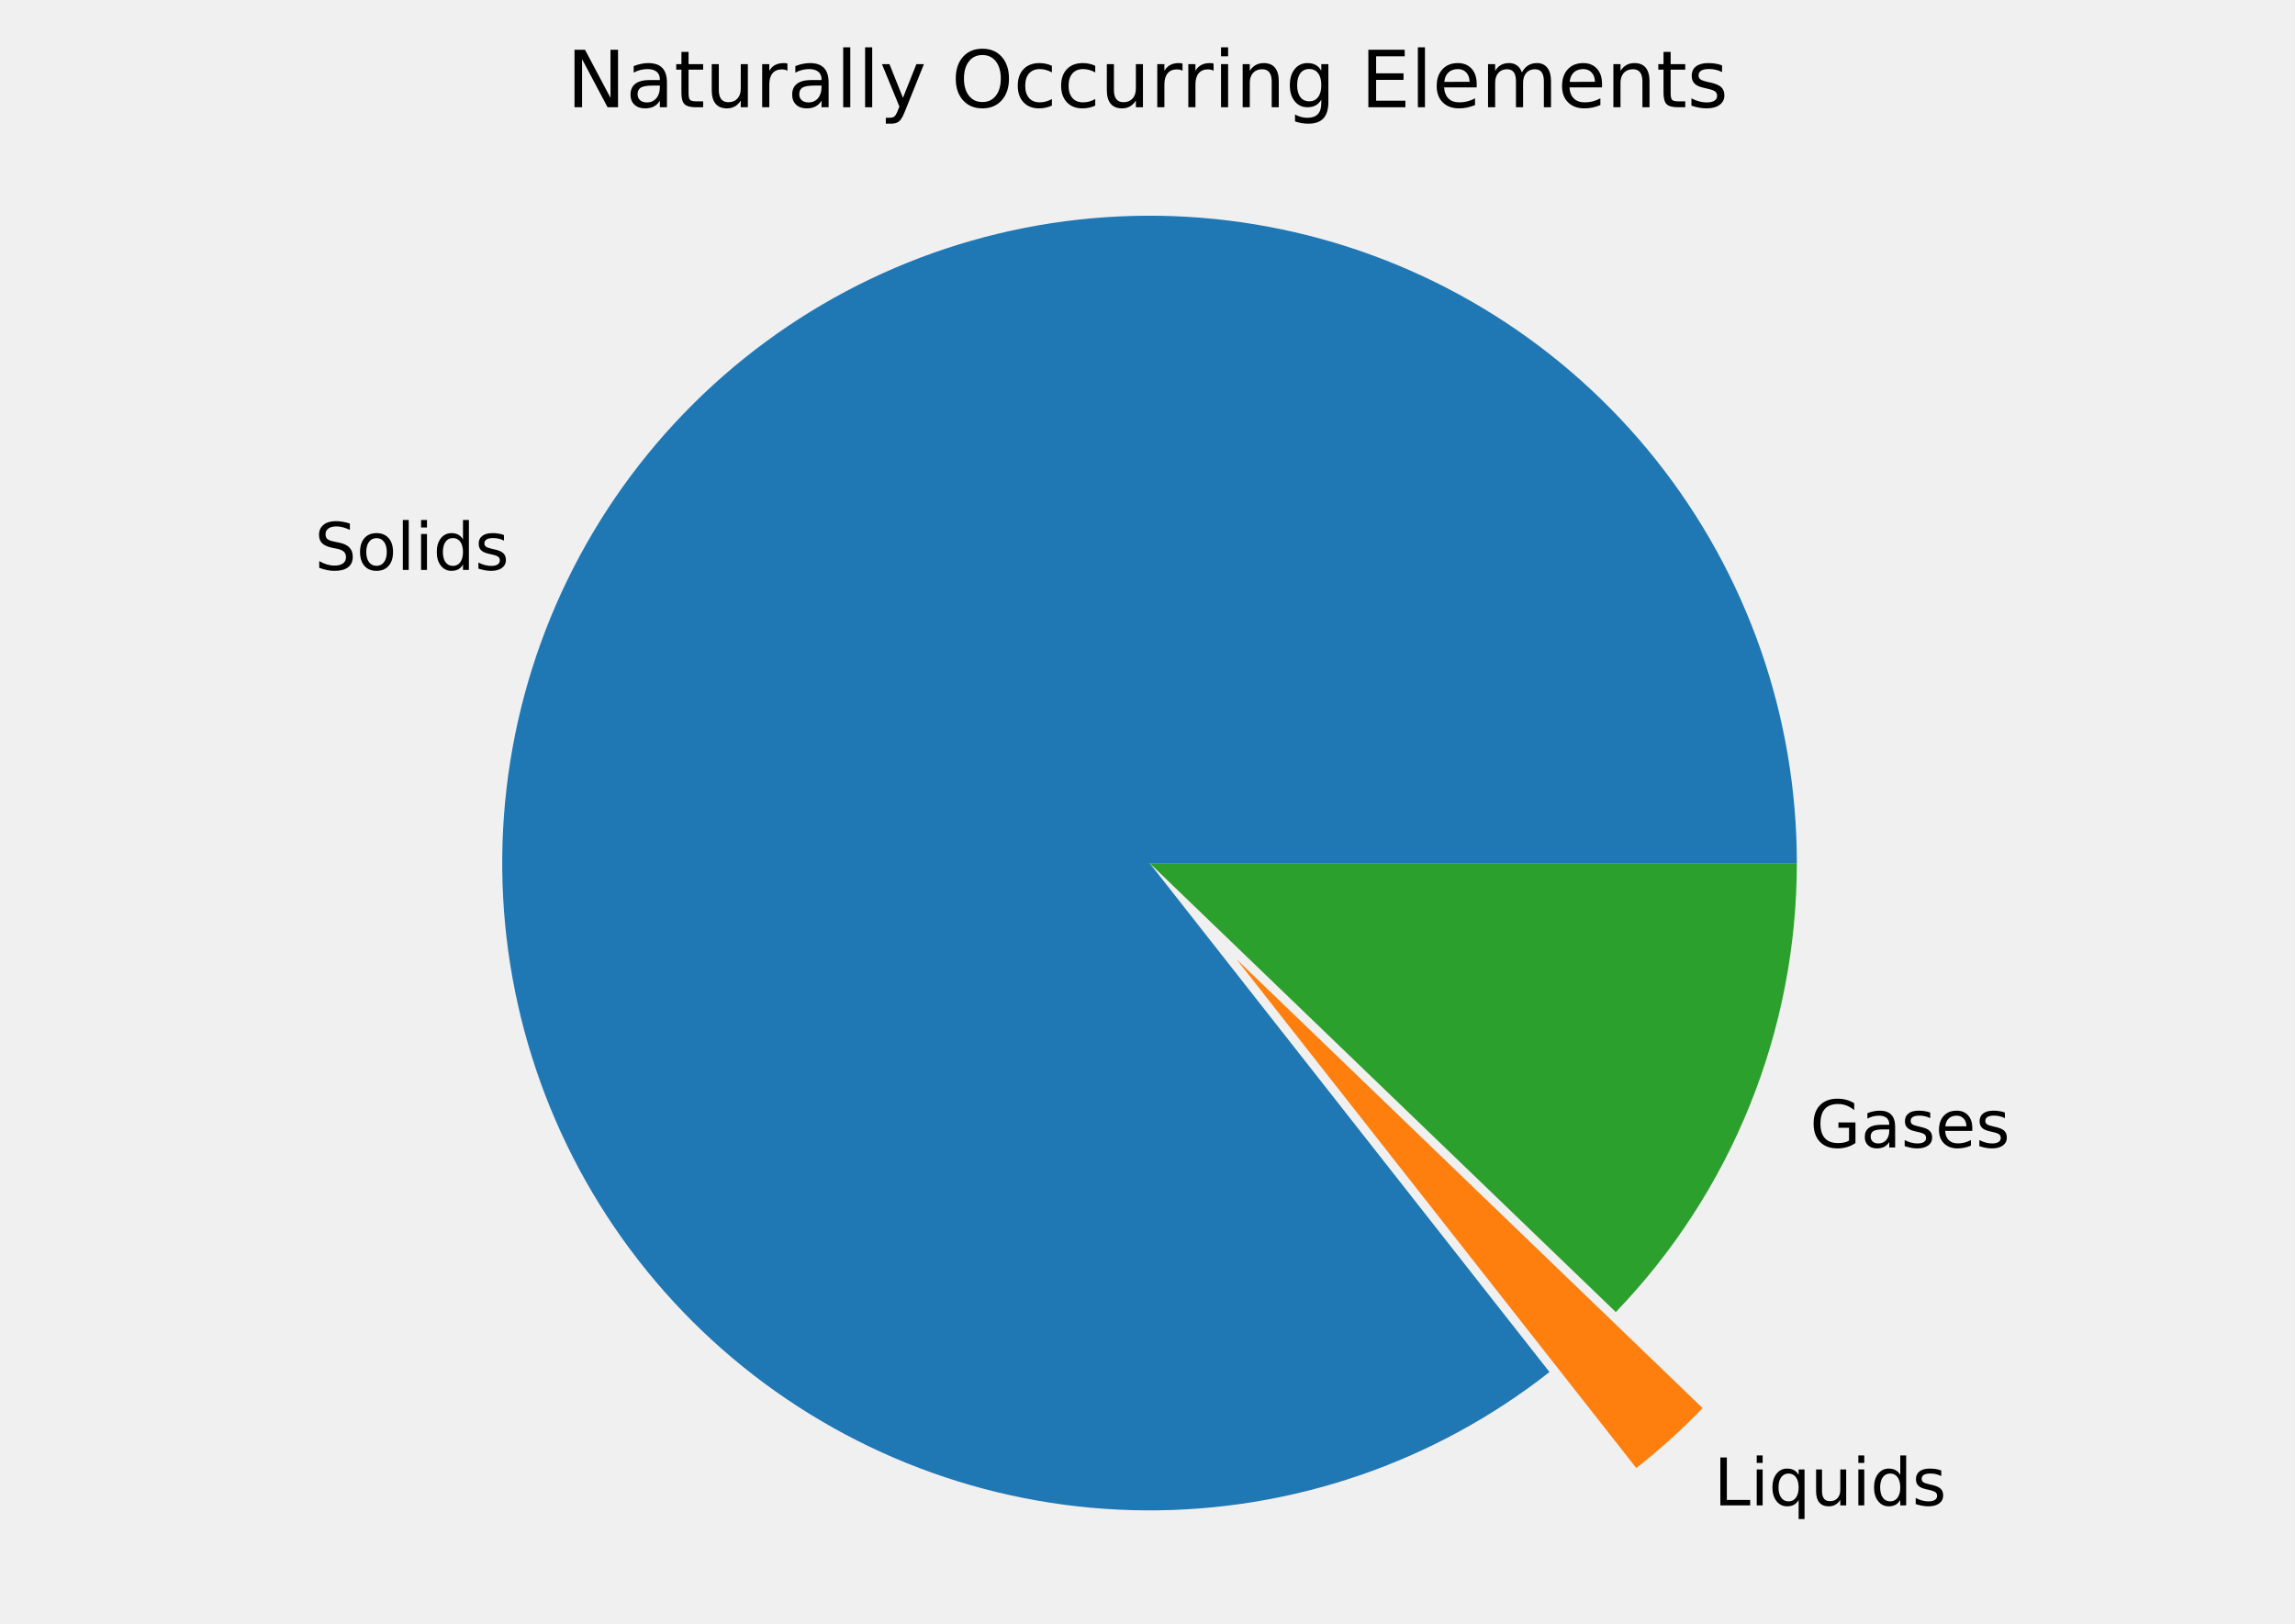
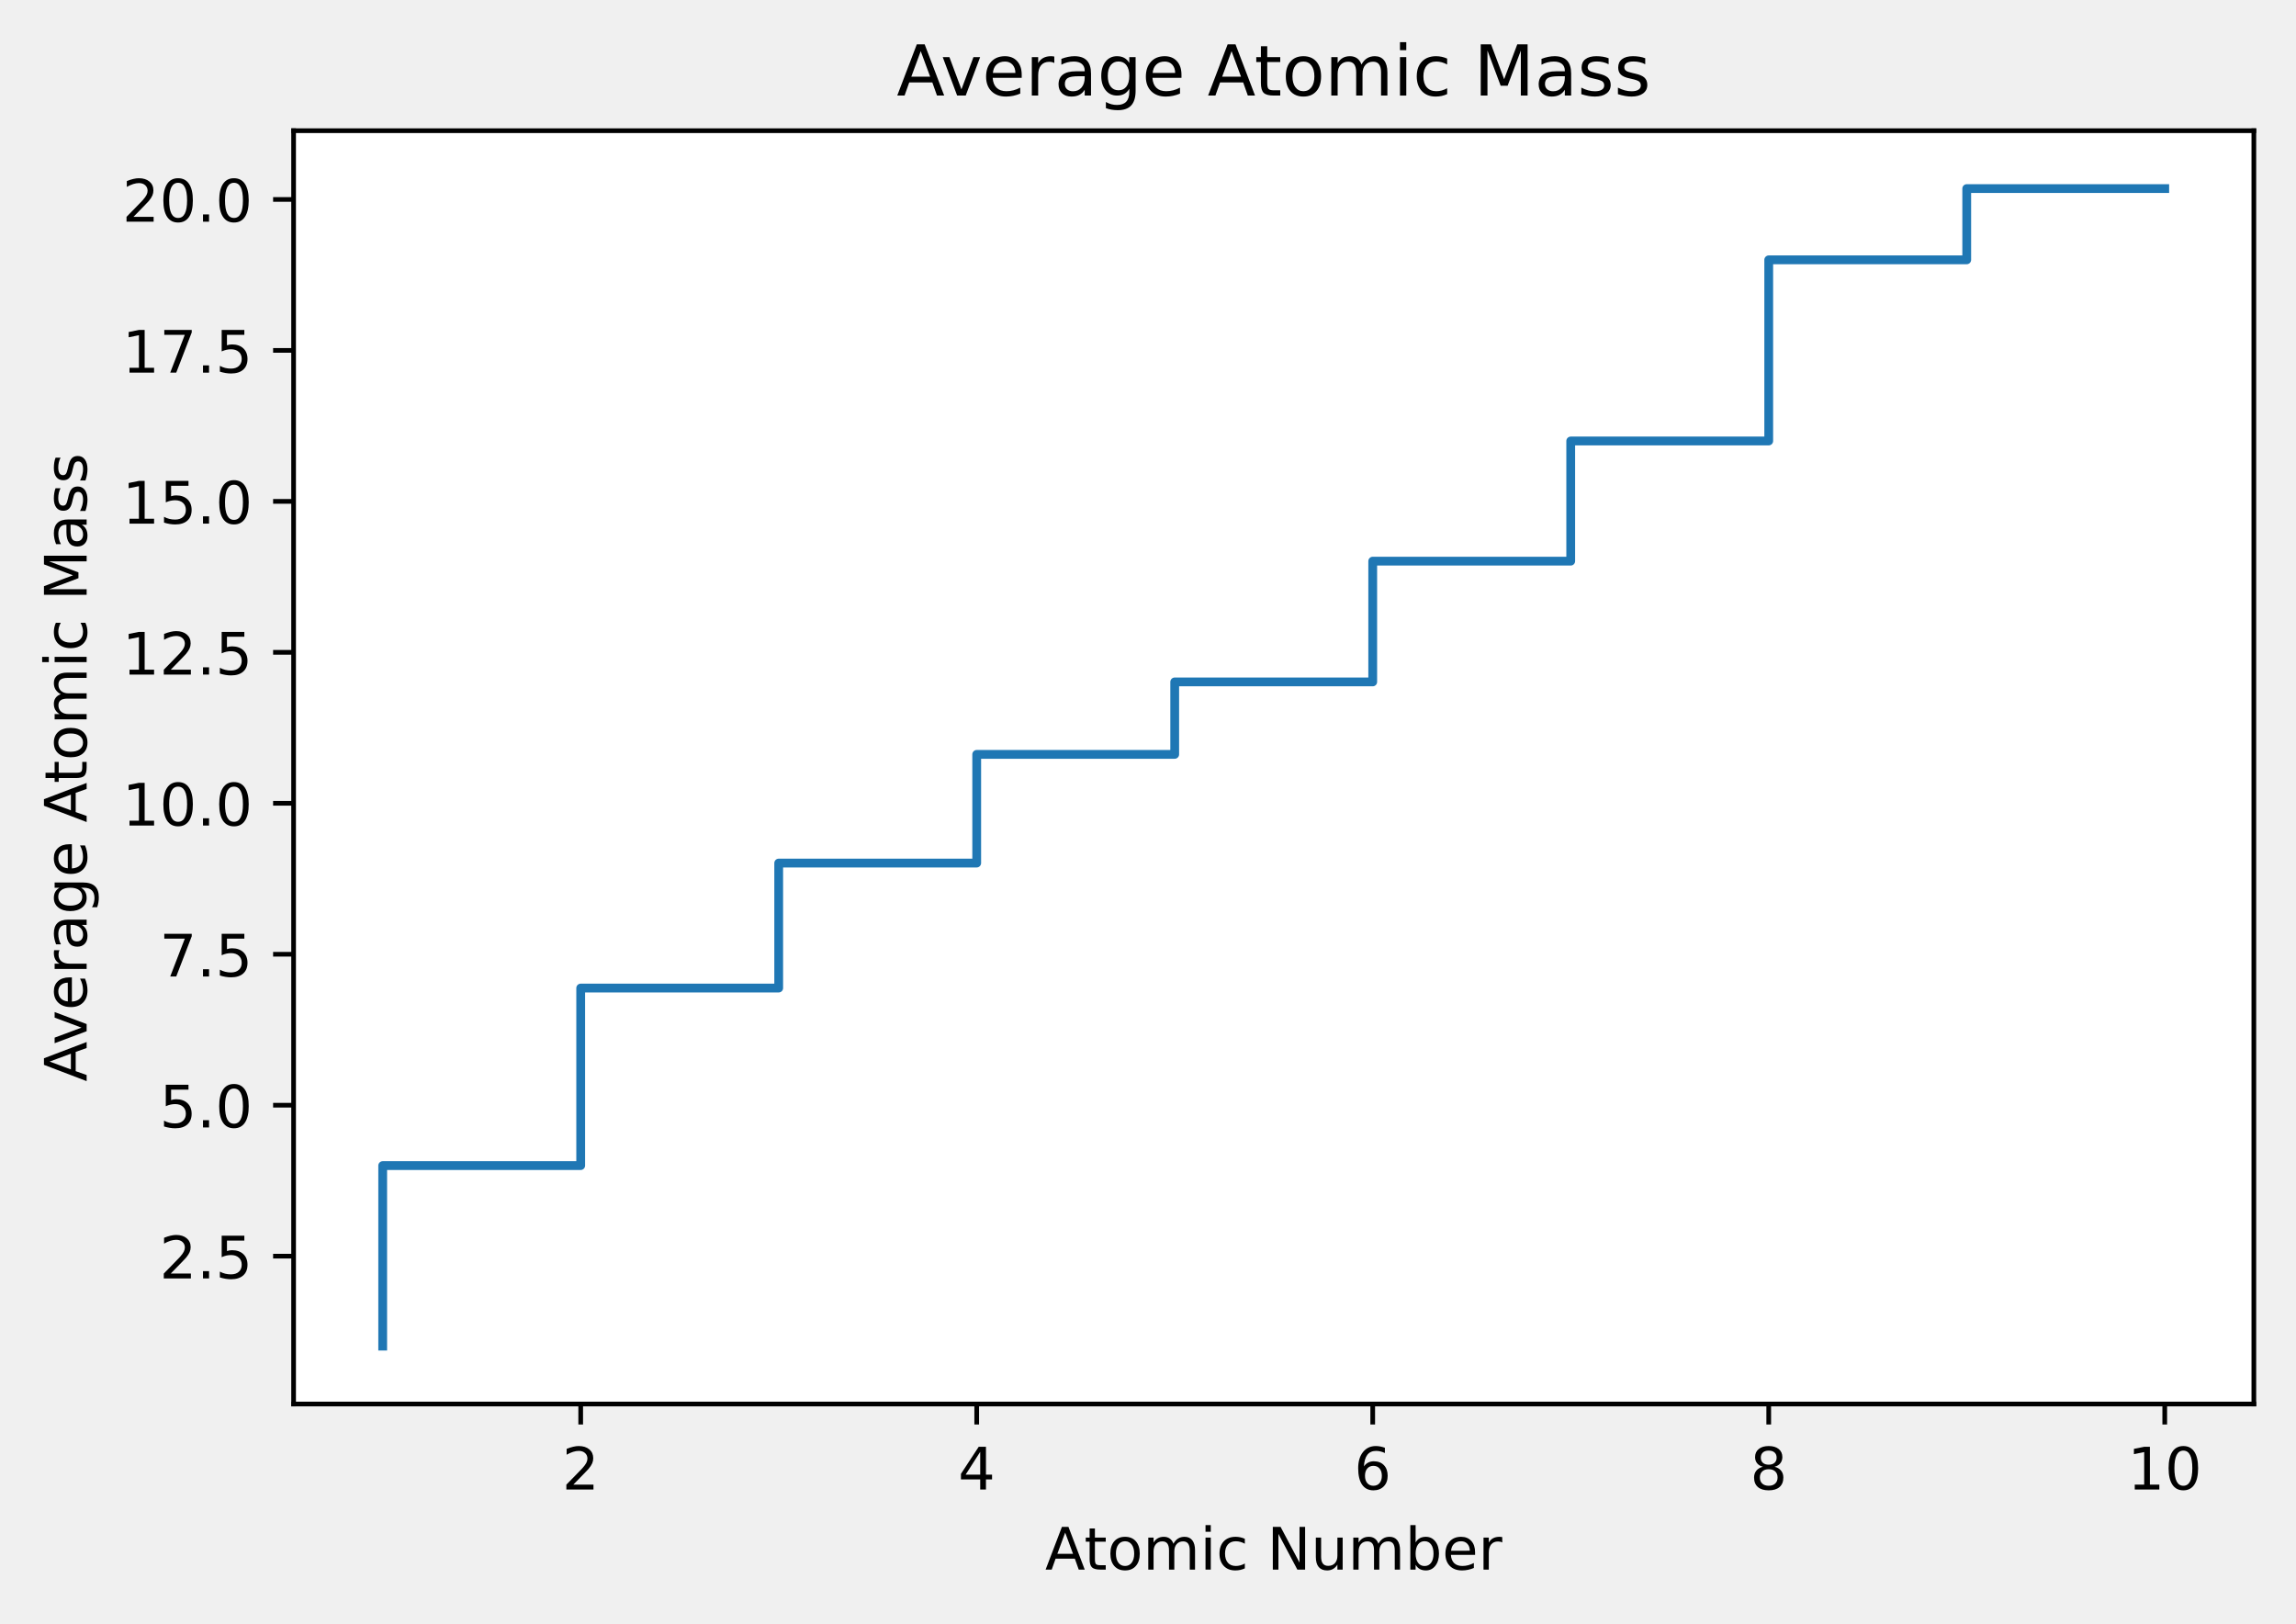
- <svg xmlns="http://www.w3.org/2000/svg" xmlns:xlink="http://www.w3.org/1999/xlink" width="349.2pt" height="246.958pt" viewBox="0 0 349.2 246.958" version="1.1">
+ <svg xmlns="http://www.w3.org/2000/svg" xmlns:xlink="http://www.w3.org/1999/xlink" width="392.144pt" height="277.314pt" viewBox="0 0 392.144 277.314" version="1.1">
  <defs>
    <style type="text/css">*{stroke-linejoin: round; stroke-linecap: butt}</style>
  </defs>
  <g id="figure_1">
    <g id="patch_1">
-       <path d="M 0 246.958  L 349.2 246.958  L 349.2 0  L 0 0  L 0 246.958  z " style="fill: none" />
+       <path d="M 0 277.314  L 392.144 277.314  L 392.144 0  L 0 0  L 0 277.314  z " style="fill: none" />
    </g>
    <g id="axes_1">
      <g id="patch_2">
-         <path d="M 273.402 131.314  C 273.402 120.252 271.539 109.268 267.89 98.825  C 264.241 88.382 258.859 78.628 251.969 69.974  C 245.08 61.319 236.781 53.886 227.423 47.988  C 218.064 42.09 207.779 37.811 196.998 35.33  C 186.218 32.849 175.096 32.202 164.101 33.416  C 153.106 34.63 142.393 37.687 132.414 42.46  C 122.434 47.233 113.33 53.653 105.483 61.45  C 97.637 69.248 91.159 78.312 86.324 88.261  C 81.489 98.21 78.364 108.904 77.081 119.891  C 75.798 130.878 76.375 142.004 78.788 152.8  C 81.201 163.595 85.416 173.908 91.255 183.303  C 97.094 192.698 104.475 201.043 113.086 207.987  C 121.697 214.931 131.417 220.374 141.837 224.088  C 152.257 227.803 163.228 229.735 174.29 229.805  C 185.352 229.874 196.347 228.08 206.813 224.497  C 217.278 220.913 227.066 215.593 235.764 208.758  L 174.909 131.314  L 273.402 131.314  z " style="fill: #1f77b4" />
+         <path d="M 50.144 239.758  L 384.944 239.758  L 384.944 22.318  L 50.144 22.318  z " style="fill: #ffffff" />
+       </g>
+       <g id="matplotlib.axis_1">
+         <g id="xtick_1">
+           <g id="line2d_1">
+             <defs>
+               <path id="m72b632aa48" d="M 0 0  L 0 3.5  " style="stroke: #000000; stroke-width: 0.8" />
+             </defs>
+             <g>
+               <use xlink:href="#m72b632aa48" x="99.18" y="239.758" style="stroke: #000000; stroke-width: 0.8" />
+             </g>
+           </g>
+           <g id="text_1">
+             <g transform="translate(95.99886 254.3566)scale(0.1 -0.1)">
+               <defs>
+                 <path id="DejaVuSans-32" d="M 1228 531  L 3431 531  L 3431 0  L 469 0  L 469 531  Q 828 903 1448 1529  Q 2069 2156 2228 2338  Q 2531 2678 2651 2914  Q 2772 3150 2772 3378  Q 2772 3750 2511 3984  Q 2250 4219 1831 4219  Q 1534 4219 1204 4116  Q 875 4013 500 3803  L 500 4441  Q 881 4594 1212 4672  Q 1544 4750 1819 4750  Q 2544 4750 2975 4387  Q 3406 4025 3406 3419  Q 3406 3131 3298 2873  Q 3191 2616 2906 2266  Q 2828 2175 2409 1742  Q 1991 1309 1228 531  z " transform="scale(0.015625)" />
+               </defs>
+               <use xlink:href="#DejaVuSans-32" />
+             </g>
+           </g>
+         </g>
+         <g id="xtick_2">
+           <g id="line2d_2">
+             <g>
+               <use xlink:href="#m72b632aa48" x="166.816" y="239.758" style="stroke: #000000; stroke-width: 0.8" />
+             </g>
+           </g>
+           <g id="text_2">
+             <g transform="translate(163.6352 254.3566)scale(0.1 -0.1)">
+               <defs>
+                 <path id="DejaVuSans-34" d="M 2419 4116  L 825 1625  L 2419 1625  L 2419 4116  z M 2253 4666  L 3047 4666  L 3047 1625  L 3713 1625  L 3713 1100  L 3047 1100  L 3047 0  L 2419 0  L 2419 1100  L 313 1100  L 313 1709  L 2253 4666  z " transform="scale(0.015625)" />
+               </defs>
+               <use xlink:href="#DejaVuSans-34" />
+             </g>
+           </g>
+         </g>
+         <g id="xtick_3">
+           <g id="line2d_3">
+             <g>
+               <use xlink:href="#m72b632aa48" x="234.453" y="239.758" style="stroke: #000000; stroke-width: 0.8" />
+             </g>
+           </g>
+           <g id="text_3">
+             <g transform="translate(231.2716 254.3566)scale(0.1 -0.1)">
+               <defs>
+                 <path id="DejaVuSans-36" d="M 2113 2584  Q 1688 2584 1439 2293  Q 1191 2003 1191 1497  Q 1191 994 1439 701  Q 1688 409 2113 409  Q 2538 409 2786 701  Q 3034 994 3034 1497  Q 3034 2003 2786 2293  Q 2538 2584 2113 2584  z M 3366 4563  L 3366 3988  Q 3128 4100 2886 4159  Q 2644 4219 2406 4219  Q 1781 4219 1451 3797  Q 1122 3375 1075 2522  Q 1259 2794 1537 2939  Q 1816 3084 2150 3084  Q 2853 3084 3261 2657  Q 3669 2231 3669 1497  Q 3669 778 3244 343  Q 2819 -91 2113 -91  Q 1303 -91 875 529  Q 447 1150 447 2328  Q 447 3434 972 4092  Q 1497 4750 2381 4750  Q 2619 4750 2861 4703  Q 3103 4656 3366 4563  z " transform="scale(0.015625)" />
+               </defs>
+               <use xlink:href="#DejaVuSans-36" />
+             </g>
+           </g>
+         </g>
+         <g id="xtick_4">
+           <g id="line2d_4">
+             <g>
+               <use xlink:href="#m72b632aa48" x="302.089" y="239.758" style="stroke: #000000; stroke-width: 0.8" />
+             </g>
+           </g>
+           <g id="text_4">
+             <g transform="translate(298.908 254.3566)scale(0.1 -0.1)">
+               <defs>
+                 <path id="DejaVuSans-38" d="M 2034 2216  Q 1584 2216 1326 1975  Q 1069 1734 1069 1313  Q 1069 891 1326 650  Q 1584 409 2034 409  Q 2484 409 2743 651  Q 3003 894 3003 1313  Q 3003 1734 2745 1975  Q 2488 2216 2034 2216  z M 1403 2484  Q 997 2584 770 2862  Q 544 3141 544 3541  Q 544 4100 942 4425  Q 1341 4750 2034 4750  Q 2731 4750 3128 4425  Q 3525 4100 3525 3541  Q 3525 3141 3298 2862  Q 3072 2584 2669 2484  Q 3125 2378 3379 2068  Q 3634 1759 3634 1313  Q 3634 634 3220 271  Q 2806 -91 2034 -91  Q 1263 -91 848 271  Q 434 634 434 1313  Q 434 1759 690 2068  Q 947 2378 1403 2484  z M 1172 3481  Q 1172 3119 1398 2916  Q 1625 2713 2034 2713  Q 2441 2713 2670 2916  Q 2900 3119 2900 3481  Q 2900 3844 2670 4047  Q 2441 4250 2034 4250  Q 1625 4250 1398 4047  Q 1172 3844 1172 3481  z " transform="scale(0.015625)" />
+               </defs>
+               <use xlink:href="#DejaVuSans-38" />
+             </g>
+           </g>
+         </g>
+         <g id="xtick_5">
+           <g id="line2d_5">
+             <g>
+               <use xlink:href="#m72b632aa48" x="369.726" y="239.758" style="stroke: #000000; stroke-width: 0.8" />
+             </g>
+           </g>
+           <g id="text_5">
+             <g transform="translate(363.3631 254.3566)scale(0.1 -0.1)">
+               <defs>
+                 <path id="DejaVuSans-31" d="M 794 531  L 1825 531  L 1825 4091  L 703 3866  L 703 4441  L 1819 4666  L 2450 4666  L 2450 531  L 3481 531  L 3481 0  L 794 0  L 794 531  z " transform="scale(0.015625)" />
+                 <path id="DejaVuSans-30" d="M 2034 4250  Q 1547 4250 1301 3770  Q 1056 3291 1056 2328  Q 1056 1369 1301 889  Q 1547 409 2034 409  Q 2525 409 2770 889  Q 3016 1369 3016 2328  Q 3016 3291 2770 3770  Q 2525 4250 2034 4250  z M 2034 4750  Q 2819 4750 3233 4129  Q 3647 3509 3647 2328  Q 3647 1150 3233 529  Q 2819 -91 2034 -91  Q 1250 -91 836 529  Q 422 1150 422 2328  Q 422 3509 836 4129  Q 1250 4750 2034 4750  z " transform="scale(0.015625)" />
+               </defs>
+               <use xlink:href="#DejaVuSans-31" />
+               <use xlink:href="#DejaVuSans-30" x="63.623" />
+             </g>
+           </g>
+         </g>
+         <g id="text_6">
+           <g transform="translate(178.5078 268.0347)scale(0.1 -0.1)">
+             <defs>
+               <path id="DejaVuSans-41" d="M 2188 4044  L 1331 1722  L 3047 1722  L 2188 4044  z M 1831 4666  L 2547 4666  L 4325 0  L 3669 0  L 3244 1197  L 1141 1197  L 716 0  L 50 0  L 1831 4666  z " transform="scale(0.015625)" />
+               <path id="DejaVuSans-74" d="M 1172 4494  L 1172 3500  L 2356 3500  L 2356 3053  L 1172 3053  L 1172 1153  Q 1172 725 1289 603  Q 1406 481 1766 481  L 2356 481  L 2356 0  L 1766 0  Q 1100 0 847 248  Q 594 497 594 1153  L 594 3053  L 172 3053  L 172 3500  L 594 3500  L 594 4494  L 1172 4494  z " transform="scale(0.015625)" />
+               <path id="DejaVuSans-6f" d="M 1959 3097  Q 1497 3097 1228 2736  Q 959 2375 959 1747  Q 959 1119 1226 758  Q 1494 397 1959 397  Q 2419 397 2687 759  Q 2956 1122 2956 1747  Q 2956 2369 2687 2733  Q 2419 3097 1959 3097  z M 1959 3584  Q 2709 3584 3137 3096  Q 3566 2609 3566 1747  Q 3566 888 3137 398  Q 2709 -91 1959 -91  Q 1206 -91 779 398  Q 353 888 353 1747  Q 353 2609 779 3096  Q 1206 3584 1959 3584  z " transform="scale(0.015625)" />
+               <path id="DejaVuSans-6d" d="M 3328 2828  Q 3544 3216 3844 3400  Q 4144 3584 4550 3584  Q 5097 3584 5394 3201  Q 5691 2819 5691 2113  L 5691 0  L 5113 0  L 5113 2094  Q 5113 2597 4934 2840  Q 4756 3084 4391 3084  Q 3944 3084 3684 2787  Q 3425 2491 3425 1978  L 3425 0  L 2847 0  L 2847 2094  Q 2847 2600 2669 2842  Q 2491 3084 2119 3084  Q 1678 3084 1418 2786  Q 1159 2488 1159 1978  L 1159 0  L 581 0  L 581 3500  L 1159 3500  L 1159 2956  Q 1356 3278 1631 3431  Q 1906 3584 2284 3584  Q 2666 3584 2933 3390  Q 3200 3197 3328 2828  z " transform="scale(0.015625)" />
+               <path id="DejaVuSans-69" d="M 603 3500  L 1178 3500  L 1178 0  L 603 0  L 603 3500  z M 603 4863  L 1178 4863  L 1178 4134  L 603 4134  L 603 4863  z " transform="scale(0.015625)" />
+               <path id="DejaVuSans-63" d="M 3122 3366  L 3122 2828  Q 2878 2963 2633 3030  Q 2388 3097 2138 3097  Q 1578 3097 1268 2742  Q 959 2388 959 1747  Q 959 1106 1268 751  Q 1578 397 2138 397  Q 2388 397 2633 464  Q 2878 531 3122 666  L 3122 134  Q 2881 22 2623 -34  Q 2366 -91 2075 -91  Q 1284 -91 818 406  Q 353 903 353 1747  Q 353 2603 823 3093  Q 1294 3584 2113 3584  Q 2378 3584 2631 3529  Q 2884 3475 3122 3366  z " transform="scale(0.015625)" />
+               <path id="DejaVuSans-20" transform="scale(0.015625)" />
+               <path id="DejaVuSans-4e" d="M 628 4666  L 1478 4666  L 3547 763  L 3547 4666  L 4159 4666  L 4159 0  L 3309 0  L 1241 3903  L 1241 0  L 628 0  L 628 4666  z " transform="scale(0.015625)" />
+               <path id="DejaVuSans-75" d="M 544 1381  L 544 3500  L 1119 3500  L 1119 1403  Q 1119 906 1312 657  Q 1506 409 1894 409  Q 2359 409 2629 706  Q 2900 1003 2900 1516  L 2900 3500  L 3475 3500  L 3475 0  L 2900 0  L 2900 538  Q 2691 219 2414 64  Q 2138 -91 1772 -91  Q 1169 -91 856 284  Q 544 659 544 1381  z M 1991 3584  L 1991 3584  z " transform="scale(0.015625)" />
+               <path id="DejaVuSans-62" d="M 3116 1747  Q 3116 2381 2855 2742  Q 2594 3103 2138 3103  Q 1681 3103 1420 2742  Q 1159 2381 1159 1747  Q 1159 1113 1420 752  Q 1681 391 2138 391  Q 2594 391 2855 752  Q 3116 1113 3116 1747  z M 1159 2969  Q 1341 3281 1617 3432  Q 1894 3584 2278 3584  Q 2916 3584 3314 3078  Q 3713 2572 3713 1747  Q 3713 922 3314 415  Q 2916 -91 2278 -91  Q 1894 -91 1617 61  Q 1341 213 1159 525  L 1159 0  L 581 0  L 581 4863  L 1159 4863  L 1159 2969  z " transform="scale(0.015625)" />
+               <path id="DejaVuSans-65" d="M 3597 1894  L 3597 1613  L 953 1613  Q 991 1019 1311 708  Q 1631 397 2203 397  Q 2534 397 2845 478  Q 3156 559 3463 722  L 3463 178  Q 3153 47 2828 -22  Q 2503 -91 2169 -91  Q 1331 -91 842 396  Q 353 884 353 1716  Q 353 2575 817 3079  Q 1281 3584 2069 3584  Q 2775 3584 3186 3129  Q 3597 2675 3597 1894  z M 3022 2063  Q 3016 2534 2758 2815  Q 2500 3097 2075 3097  Q 1594 3097 1305 2825  Q 1016 2553 972 2059  L 3022 2063  z " transform="scale(0.015625)" />
+               <path id="DejaVuSans-72" d="M 2631 2963  Q 2534 3019 2420 3045  Q 2306 3072 2169 3072  Q 1681 3072 1420 2755  Q 1159 2438 1159 1844  L 1159 0  L 581 0  L 581 3500  L 1159 3500  L 1159 2956  Q 1341 3275 1631 3429  Q 1922 3584 2338 3584  Q 2397 3584 2469 3576  Q 2541 3569 2628 3553  L 2631 2963  z " transform="scale(0.015625)" />
+             </defs>
+             <use xlink:href="#DejaVuSans-41" />
+             <use xlink:href="#DejaVuSans-74" x="66.658" />
+             <use xlink:href="#DejaVuSans-6f" x="105.867" />
+             <use xlink:href="#DejaVuSans-6d" x="167.049" />
+             <use xlink:href="#DejaVuSans-69" x="264.461" />
+             <use xlink:href="#DejaVuSans-63" x="292.244" />
+             <use xlink:href="#DejaVuSans-20" x="347.225" />
+             <use xlink:href="#DejaVuSans-4e" x="379.012" />
+             <use xlink:href="#DejaVuSans-75" x="453.816" />
+             <use xlink:href="#DejaVuSans-6d" x="517.195" />
+             <use xlink:href="#DejaVuSans-62" x="614.607" />
+             <use xlink:href="#DejaVuSans-65" x="678.084" />
+             <use xlink:href="#DejaVuSans-72" x="739.607" />
+           </g>
+         </g>
+       </g>
+       <g id="matplotlib.axis_2">
+         <g id="ytick_1">
+           <g id="line2d_6">
+             <defs>
+               <path id="mee5d39f4e0" d="M 0 0  L -3.5 0  " style="stroke: #000000; stroke-width: 0.8" />
+             </defs>
+             <g>
+               <use xlink:href="#mee5d39f4e0" x="50.144" y="214.51" style="stroke: #000000; stroke-width: 0.8" />
+             </g>
+           </g>
+           <g id="text_7">
+             <g transform="translate(27.24063 218.3095)scale(0.1 -0.1)">
+               <defs>
+                 <path id="DejaVuSans-2e" d="M 684 794  L 1344 794  L 1344 0  L 684 0  L 684 794  z " transform="scale(0.015625)" />
+                 <path id="DejaVuSans-35" d="M 691 4666  L 3169 4666  L 3169 4134  L 1269 4134  L 1269 2991  Q 1406 3038 1543 3061  Q 1681 3084 1819 3084  Q 2600 3084 3056 2656  Q 3513 2228 3513 1497  Q 3513 744 3044 326  Q 2575 -91 1722 -91  Q 1428 -91 1123 -41  Q 819 9 494 109  L 494 744  Q 775 591 1075 516  Q 1375 441 1709 441  Q 2250 441 2565 725  Q 2881 1009 2881 1497  Q 2881 1984 2565 2268  Q 2250 2553 1709 2553  Q 1456 2553 1204 2497  Q 953 2441 691 2322  L 691 4666  z " transform="scale(0.015625)" />
+               </defs>
+               <use xlink:href="#DejaVuSans-32" />
+               <use xlink:href="#DejaVuSans-2e" x="63.623" />
+               <use xlink:href="#DejaVuSans-35" x="95.41" />
+             </g>
+           </g>
+         </g>
+         <g id="ytick_2">
+           <g id="line2d_7">
+             <g>
+               <use xlink:href="#mee5d39f4e0" x="50.144" y="188.731" style="stroke: #000000; stroke-width: 0.8" />
+             </g>
+           </g>
+           <g id="text_8">
+             <g transform="translate(27.24063 192.5306)scale(0.1 -0.1)">
+               <use xlink:href="#DejaVuSans-35" />
+               <use xlink:href="#DejaVuSans-2e" x="63.623" />
+               <use xlink:href="#DejaVuSans-30" x="95.41" />
+             </g>
+           </g>
+         </g>
+         <g id="ytick_3">
+           <g id="line2d_8">
+             <g>
+               <use xlink:href="#mee5d39f4e0" x="50.144" y="162.952" style="stroke: #000000; stroke-width: 0.8" />
+             </g>
+           </g>
+           <g id="text_9">
+             <g transform="translate(27.24063 166.7516)scale(0.1 -0.1)">
+               <defs>
+                 <path id="DejaVuSans-37" d="M 525 4666  L 3525 4666  L 3525 4397  L 1831 0  L 1172 0  L 2766 4134  L 525 4134  L 525 4666  z " transform="scale(0.015625)" />
+               </defs>
+               <use xlink:href="#DejaVuSans-37" />
+               <use xlink:href="#DejaVuSans-2e" x="63.623" />
+               <use xlink:href="#DejaVuSans-35" x="95.41" />
+             </g>
+           </g>
+         </g>
+         <g id="ytick_4">
+           <g id="line2d_9">
+             <g>
+               <use xlink:href="#mee5d39f4e0" x="50.144" y="137.174" style="stroke: #000000; stroke-width: 0.8" />
+             </g>
+           </g>
+           <g id="text_10">
+             <g transform="translate(20.87813 140.9727)scale(0.1 -0.1)">
+               <use xlink:href="#DejaVuSans-31" />
+               <use xlink:href="#DejaVuSans-30" x="63.623" />
+               <use xlink:href="#DejaVuSans-2e" x="127.246" />
+               <use xlink:href="#DejaVuSans-30" x="159.033" />
+             </g>
+           </g>
+         </g>
+         <g id="ytick_5">
+           <g id="line2d_10">
+             <g>
+               <use xlink:href="#mee5d39f4e0" x="50.144" y="111.395" style="stroke: #000000; stroke-width: 0.8" />
+             </g>
+           </g>
+           <g id="text_11">
+             <g transform="translate(20.87813 115.1938)scale(0.1 -0.1)">
+               <use xlink:href="#DejaVuSans-31" />
+               <use xlink:href="#DejaVuSans-32" x="63.623" />
+               <use xlink:href="#DejaVuSans-2e" x="127.246" />
+               <use xlink:href="#DejaVuSans-35" x="159.033" />
+             </g>
+           </g>
+         </g>
+         <g id="ytick_6">
+           <g id="line2d_11">
+             <g>
+               <use xlink:href="#mee5d39f4e0" x="50.144" y="85.616" style="stroke: #000000; stroke-width: 0.8" />
+             </g>
+           </g>
+           <g id="text_12">
+             <g transform="translate(20.87813 89.41489)scale(0.1 -0.1)">
+               <use xlink:href="#DejaVuSans-31" />
+               <use xlink:href="#DejaVuSans-35" x="63.623" />
+               <use xlink:href="#DejaVuSans-2e" x="127.246" />
+               <use xlink:href="#DejaVuSans-30" x="159.033" />
+             </g>
+           </g>
+         </g>
+         <g id="ytick_7">
+           <g id="line2d_12">
+             <g>
+               <use xlink:href="#mee5d39f4e0" x="50.144" y="59.837" style="stroke: #000000; stroke-width: 0.8" />
+             </g>
+           </g>
+           <g id="text_13">
+             <g transform="translate(20.87813 63.63598)scale(0.1 -0.1)">
+               <use xlink:href="#DejaVuSans-31" />
+               <use xlink:href="#DejaVuSans-37" x="63.623" />
+               <use xlink:href="#DejaVuSans-2e" x="127.246" />
+               <use xlink:href="#DejaVuSans-35" x="159.033" />
+             </g>
+           </g>
+         </g>
+         <g id="ytick_8">
+           <g id="line2d_13">
+             <g>
+               <use xlink:href="#mee5d39f4e0" x="50.144" y="34.058" style="stroke: #000000; stroke-width: 0.8" />
+             </g>
+           </g>
+           <g id="text_14">
+             <g transform="translate(20.87813 37.85706)scale(0.1 -0.1)">
+               <use xlink:href="#DejaVuSans-32" />
+               <use xlink:href="#DejaVuSans-30" x="63.623" />
+               <use xlink:href="#DejaVuSans-2e" x="127.246" />
+               <use xlink:href="#DejaVuSans-30" x="159.033" />
+             </g>
+           </g>
+         </g>
+         <g id="text_15">
+           <g transform="translate(14.79844 184.6975)rotate(-90)scale(0.1 -0.1)">
+             <defs>
+               <path id="DejaVuSans-76" d="M 191 3500  L 800 3500  L 1894 563  L 2988 3500  L 3597 3500  L 2284 0  L 1503 0  L 191 3500  z " transform="scale(0.015625)" />
+               <path id="DejaVuSans-61" d="M 2194 1759  Q 1497 1759 1228 1600  Q 959 1441 959 1056  Q 959 750 1161 570  Q 1363 391 1709 391  Q 2188 391 2477 730  Q 2766 1069 2766 1631  L 2766 1759  L 2194 1759  z M 3341 1997  L 3341 0  L 2766 0  L 2766 531  Q 2569 213 2275 61  Q 1981 -91 1556 -91  Q 1019 -91 701 211  Q 384 513 384 1019  Q 384 1609 779 1909  Q 1175 2209 1959 2209  L 2766 2209  L 2766 2266  Q 2766 2663 2505 2880  Q 2244 3097 1772 3097  Q 1472 3097 1187 3025  Q 903 2953 641 2809  L 641 3341  Q 956 3463 1253 3523  Q 1550 3584 1831 3584  Q 2591 3584 2966 3190  Q 3341 2797 3341 1997  z " transform="scale(0.015625)" />
+               <path id="DejaVuSans-67" d="M 2906 1791  Q 2906 2416 2648 2759  Q 2391 3103 1925 3103  Q 1463 3103 1205 2759  Q 947 2416 947 1791  Q 947 1169 1205 825  Q 1463 481 1925 481  Q 2391 481 2648 825  Q 2906 1169 2906 1791  z M 3481 434  Q 3481 -459 3084 -895  Q 2688 -1331 1869 -1331  Q 1566 -1331 1297 -1286  Q 1028 -1241 775 -1147  L 775 -588  Q 1028 -725 1275 -790  Q 1522 -856 1778 -856  Q 2344 -856 2625 -561  Q 2906 -266 2906 331  L 2906 616  Q 2728 306 2450 153  Q 2172 0 1784 0  Q 1141 0 747 490  Q 353 981 353 1791  Q 353 2603 747 3093  Q 1141 3584 1784 3584  Q 2172 3584 2450 3431  Q 2728 3278 2906 2969  L 2906 3500  L 3481 3500  L 3481 434  z " transform="scale(0.015625)" />
+               <path id="DejaVuSans-4d" d="M 628 4666  L 1569 4666  L 2759 1491  L 3956 4666  L 4897 4666  L 4897 0  L 4281 0  L 4281 4097  L 3078 897  L 2444 897  L 1241 4097  L 1241 0  L 628 0  L 628 4666  z " transform="scale(0.015625)" />
+               <path id="DejaVuSans-73" d="M 2834 3397  L 2834 2853  Q 2591 2978 2328 3040  Q 2066 3103 1784 3103  Q 1356 3103 1142 2972  Q 928 2841 928 2578  Q 928 2378 1081 2264  Q 1234 2150 1697 2047  L 1894 2003  Q 2506 1872 2764 1633  Q 3022 1394 3022 966  Q 3022 478 2636 193  Q 2250 -91 1575 -91  Q 1294 -91 989 -36  Q 684 19 347 128  L 347 722  Q 666 556 975 473  Q 1284 391 1588 391  Q 1994 391 2212 530  Q 2431 669 2431 922  Q 2431 1156 2273 1281  Q 2116 1406 1581 1522  L 1381 1569  Q 847 1681 609 1914  Q 372 2147 372 2553  Q 372 3047 722 3315  Q 1072 3584 1716 3584  Q 2034 3584 2315 3537  Q 2597 3491 2834 3397  z " transform="scale(0.015625)" />
+             </defs>
+             <use xlink:href="#DejaVuSans-41" />
+             <use xlink:href="#DejaVuSans-76" x="62.533" />
+             <use xlink:href="#DejaVuSans-65" x="121.713" />
+             <use xlink:href="#DejaVuSans-72" x="183.236" />
+             <use xlink:href="#DejaVuSans-61" x="224.35" />
+             <use xlink:href="#DejaVuSans-67" x="285.629" />
+             <use xlink:href="#DejaVuSans-65" x="349.105" />
+             <use xlink:href="#DejaVuSans-20" x="410.629" />
+             <use xlink:href="#DejaVuSans-41" x="442.416" />
+             <use xlink:href="#DejaVuSans-74" x="509.074" />
+             <use xlink:href="#DejaVuSans-6f" x="548.283" />
+             <use xlink:href="#DejaVuSans-6d" x="609.465" />
+             <use xlink:href="#DejaVuSans-69" x="706.877" />
+             <use xlink:href="#DejaVuSans-63" x="734.66" />
+             <use xlink:href="#DejaVuSans-20" x="789.641" />
+             <use xlink:href="#DejaVuSans-4d" x="821.428" />
+             <use xlink:href="#DejaVuSans-61" x="907.707" />
+             <use xlink:href="#DejaVuSans-73" x="968.986" />
+             <use xlink:href="#DejaVuSans-73" x="1021.086" />
+           </g>
+         </g>
+       </g>
+       <g id="line2d_14">
+         <path d="M 65.362 229.874  L 65.362 199.043  L 99.18 199.043  L 99.18 168.727  L 132.998 168.727  L 132.998 147.382  L 166.816 147.382  L 166.816 128.821  L 200.635 128.821  L 200.635 116.447  L 234.453 116.447  L 234.453 95.824  L 268.271 95.824  L 268.271 75.304  L 302.089 75.304  L 302.089 44.369  L 335.907 44.369  L 335.907 32.202  L 369.726 32.202  " clip-path="url(#pdc48dc89b6)" style="fill: none; stroke: #1f77b4; stroke-width: 1.5; stroke-linecap: square" />
      </g>
      <g id="patch_3">
-         <path d="M 248.976 223.369  C 250.76 221.967 252.495 220.504 254.179 218.982  C 255.862 217.46 257.492 215.88 259.066 214.245  L 188.121 145.925  L 248.976 223.369  z " style="fill: #ff7f0e" />
+         <path d="M 50.144 239.758  L 50.144 22.318  " style="fill: none; stroke: #000000; stroke-width: 0.8; stroke-linejoin: miter; stroke-linecap: square" />
      </g>
      <g id="patch_4">
-         <path d="M 245.855 199.634  C 254.61 190.542 261.536 179.852 266.256 168.146  C 270.976 156.44 273.402 143.936 273.402 131.314  L 174.909 131.314  L 245.855 199.634  z " style="fill: #2ca02c" />
-       </g>
-       <g id="matplotlib.axis_1" />
-       <g id="matplotlib.axis_2" />
-       <g id="text_1">
-         <g transform="translate(47.88421 86.71514)scale(0.1 -0.1)">
-           <defs>
-             <path id="DejaVuSans-53" d="M 3425 4513  L 3425 3897  Q 3066 4069 2747 4153  Q 2428 4238 2131 4238  Q 1616 4238 1336 4038  Q 1056 3838 1056 3469  Q 1056 3159 1242 3001  Q 1428 2844 1947 2747  L 2328 2669  Q 3034 2534 3370 2195  Q 3706 1856 3706 1288  Q 3706 609 3251 259  Q 2797 -91 1919 -91  Q 1588 -91 1214 -16  Q 841 59 441 206  L 441 856  Q 825 641 1194 531  Q 1563 422 1919 422  Q 2459 422 2753 634  Q 3047 847 3047 1241  Q 3047 1584 2836 1778  Q 2625 1972 2144 2069  L 1759 2144  Q 1053 2284 737 2584  Q 422 2884 422 3419  Q 422 4038 858 4394  Q 1294 4750 2059 4750  Q 2388 4750 2728 4690  Q 3069 4631 3425 4513  z " transform="scale(0.015625)" />
-             <path id="DejaVuSans-6f" d="M 1959 3097  Q 1497 3097 1228 2736  Q 959 2375 959 1747  Q 959 1119 1226 758  Q 1494 397 1959 397  Q 2419 397 2687 759  Q 2956 1122 2956 1747  Q 2956 2369 2687 2733  Q 2419 3097 1959 3097  z M 1959 3584  Q 2709 3584 3137 3096  Q 3566 2609 3566 1747  Q 3566 888 3137 398  Q 2709 -91 1959 -91  Q 1206 -91 779 398  Q 353 888 353 1747  Q 353 2609 779 3096  Q 1206 3584 1959 3584  z " transform="scale(0.015625)" />
-             <path id="DejaVuSans-6c" d="M 603 4863  L 1178 4863  L 1178 0  L 603 0  L 603 4863  z " transform="scale(0.015625)" />
-             <path id="DejaVuSans-69" d="M 603 3500  L 1178 3500  L 1178 0  L 603 0  L 603 3500  z M 603 4863  L 1178 4863  L 1178 4134  L 603 4134  L 603 4863  z " transform="scale(0.015625)" />
-             <path id="DejaVuSans-64" d="M 2906 2969  L 2906 4863  L 3481 4863  L 3481 0  L 2906 0  L 2906 525  Q 2725 213 2448 61  Q 2172 -91 1784 -91  Q 1150 -91 751 415  Q 353 922 353 1747  Q 353 2572 751 3078  Q 1150 3584 1784 3584  Q 2172 3584 2448 3432  Q 2725 3281 2906 2969  z M 947 1747  Q 947 1113 1208 752  Q 1469 391 1925 391  Q 2381 391 2643 752  Q 2906 1113 2906 1747  Q 2906 2381 2643 2742  Q 2381 3103 1925 3103  Q 1469 3103 1208 2742  Q 947 2381 947 1747  z " transform="scale(0.015625)" />
-             <path id="DejaVuSans-73" d="M 2834 3397  L 2834 2853  Q 2591 2978 2328 3040  Q 2066 3103 1784 3103  Q 1356 3103 1142 2972  Q 928 2841 928 2578  Q 928 2378 1081 2264  Q 1234 2150 1697 2047  L 1894 2003  Q 2506 1872 2764 1633  Q 3022 1394 3022 966  Q 3022 478 2636 193  Q 2250 -91 1575 -91  Q 1294 -91 989 -36  Q 684 19 347 128  L 347 722  Q 666 556 975 473  Q 1284 391 1588 391  Q 1994 391 2212 530  Q 2431 669 2431 922  Q 2431 1156 2273 1281  Q 2116 1406 1581 1522  L 1381 1569  Q 847 1681 609 1914  Q 372 2147 372 2553  Q 372 3047 722 3315  Q 1072 3584 1716 3584  Q 2034 3584 2315 3537  Q 2597 3491 2834 3397  z " transform="scale(0.015625)" />
-           </defs>
-           <use xlink:href="#DejaVuSans-53" />
-           <use xlink:href="#DejaVuSans-6f" x="63.477" />
-           <use xlink:href="#DejaVuSans-6c" x="124.658" />
-           <use xlink:href="#DejaVuSans-69" x="152.441" />
-           <use xlink:href="#DejaVuSans-64" x="180.225" />
-           <use xlink:href="#DejaVuSans-73" x="243.701" />
-         </g>
-       </g>
-       <g id="text_2">
-         <g transform="translate(260.7844 229.0466)scale(0.1 -0.1)">
-           <defs>
-             <path id="DejaVuSans-4c" d="M 628 4666  L 1259 4666  L 1259 531  L 3531 531  L 3531 0  L 628 0  L 628 4666  z " transform="scale(0.015625)" />
-             <path id="DejaVuSans-71" d="M 947 1747  Q 947 1113 1208 752  Q 1469 391 1925 391  Q 2381 391 2643 752  Q 2906 1113 2906 1747  Q 2906 2381 2643 2742  Q 2381 3103 1925 3103  Q 1469 3103 1208 2742  Q 947 2381 947 1747  z M 2906 525  Q 2725 213 2448 61  Q 2172 -91 1784 -91  Q 1150 -91 751 415  Q 353 922 353 1747  Q 353 2572 751 3078  Q 1150 3584 1784 3584  Q 2172 3584 2448 3432  Q 2725 3281 2906 2969  L 2906 3500  L 3481 3500  L 3481 -1331  L 2906 -1331  L 2906 525  z " transform="scale(0.015625)" />
-             <path id="DejaVuSans-75" d="M 544 1381  L 544 3500  L 1119 3500  L 1119 1403  Q 1119 906 1312 657  Q 1506 409 1894 409  Q 2359 409 2629 706  Q 2900 1003 2900 1516  L 2900 3500  L 3475 3500  L 3475 0  L 2900 0  L 2900 538  Q 2691 219 2414 64  Q 2138 -91 1772 -91  Q 1169 -91 856 284  Q 544 659 544 1381  z M 1991 3584  L 1991 3584  z " transform="scale(0.015625)" />
-           </defs>
-           <use xlink:href="#DejaVuSans-4c" />
-           <use xlink:href="#DejaVuSans-69" x="55.713" />
-           <use xlink:href="#DejaVuSans-71" x="83.496" />
-           <use xlink:href="#DejaVuSans-75" x="146.973" />
-           <use xlink:href="#DejaVuSans-69" x="210.352" />
-           <use xlink:href="#DejaVuSans-64" x="238.135" />
-           <use xlink:href="#DejaVuSans-73" x="301.611" />
-         </g>
-       </g>
-       <g id="text_3">
-         <g transform="translate(275.3908 174.5888)scale(0.1 -0.1)">
-           <defs>
-             <path id="DejaVuSans-47" d="M 3809 666  L 3809 1919  L 2778 1919  L 2778 2438  L 4434 2438  L 4434 434  Q 4069 175 3628 42  Q 3188 -91 2688 -91  Q 1594 -91 976 548  Q 359 1188 359 2328  Q 359 3472 976 4111  Q 1594 4750 2688 4750  Q 3144 4750 3555 4637  Q 3966 4525 4313 4306  L 4313 3634  Q 3963 3931 3569 4081  Q 3175 4231 2741 4231  Q 1884 4231 1454 3753  Q 1025 3275 1025 2328  Q 1025 1384 1454 906  Q 1884 428 2741 428  Q 3075 428 3337 486  Q 3600 544 3809 666  z " transform="scale(0.015625)" />
-             <path id="DejaVuSans-61" d="M 2194 1759  Q 1497 1759 1228 1600  Q 959 1441 959 1056  Q 959 750 1161 570  Q 1363 391 1709 391  Q 2188 391 2477 730  Q 2766 1069 2766 1631  L 2766 1759  L 2194 1759  z M 3341 1997  L 3341 0  L 2766 0  L 2766 531  Q 2569 213 2275 61  Q 1981 -91 1556 -91  Q 1019 -91 701 211  Q 384 513 384 1019  Q 384 1609 779 1909  Q 1175 2209 1959 2209  L 2766 2209  L 2766 2266  Q 2766 2663 2505 2880  Q 2244 3097 1772 3097  Q 1472 3097 1187 3025  Q 903 2953 641 2809  L 641 3341  Q 956 3463 1253 3523  Q 1550 3584 1831 3584  Q 2591 3584 2966 3190  Q 3341 2797 3341 1997  z " transform="scale(0.015625)" />
-             <path id="DejaVuSans-65" d="M 3597 1894  L 3597 1613  L 953 1613  Q 991 1019 1311 708  Q 1631 397 2203 397  Q 2534 397 2845 478  Q 3156 559 3463 722  L 3463 178  Q 3153 47 2828 -22  Q 2503 -91 2169 -91  Q 1331 -91 842 396  Q 353 884 353 1716  Q 353 2575 817 3079  Q 1281 3584 2069 3584  Q 2775 3584 3186 3129  Q 3597 2675 3597 1894  z M 3022 2063  Q 3016 2534 2758 2815  Q 2500 3097 2075 3097  Q 1594 3097 1305 2825  Q 1016 2553 972 2059  L 3022 2063  z " transform="scale(0.015625)" />
-           </defs>
-           <use xlink:href="#DejaVuSans-47" />
-           <use xlink:href="#DejaVuSans-61" x="77.49" />
-           <use xlink:href="#DejaVuSans-73" x="138.77" />
-           <use xlink:href="#DejaVuSans-65" x="190.869" />
-           <use xlink:href="#DejaVuSans-73" x="252.393" />
-         </g>
-       </g>
-       <g id="text_4">
-         <g transform="translate(86.24062 16.31812)scale(0.12 -0.12)">
-           <defs>
-             <path id="DejaVuSans-4e" d="M 628 4666  L 1478 4666  L 3547 763  L 3547 4666  L 4159 4666  L 4159 0  L 3309 0  L 1241 3903  L 1241 0  L 628 0  L 628 4666  z " transform="scale(0.015625)" />
-             <path id="DejaVuSans-74" d="M 1172 4494  L 1172 3500  L 2356 3500  L 2356 3053  L 1172 3053  L 1172 1153  Q 1172 725 1289 603  Q 1406 481 1766 481  L 2356 481  L 2356 0  L 1766 0  Q 1100 0 847 248  Q 594 497 594 1153  L 594 3053  L 172 3053  L 172 3500  L 594 3500  L 594 4494  L 1172 4494  z " transform="scale(0.015625)" />
-             <path id="DejaVuSans-72" d="M 2631 2963  Q 2534 3019 2420 3045  Q 2306 3072 2169 3072  Q 1681 3072 1420 2755  Q 1159 2438 1159 1844  L 1159 0  L 581 0  L 581 3500  L 1159 3500  L 1159 2956  Q 1341 3275 1631 3429  Q 1922 3584 2338 3584  Q 2397 3584 2469 3576  Q 2541 3569 2628 3553  L 2631 2963  z " transform="scale(0.015625)" />
-             <path id="DejaVuSans-79" d="M 2059 -325  Q 1816 -950 1584 -1140  Q 1353 -1331 966 -1331  L 506 -1331  L 506 -850  L 844 -850  Q 1081 -850 1212 -737  Q 1344 -625 1503 -206  L 1606 56  L 191 3500  L 800 3500  L 1894 763  L 2988 3500  L 3597 3500  L 2059 -325  z " transform="scale(0.015625)" />
-             <path id="DejaVuSans-20" transform="scale(0.015625)" />
-             <path id="DejaVuSans-4f" d="M 2522 4238  Q 1834 4238 1429 3725  Q 1025 3213 1025 2328  Q 1025 1447 1429 934  Q 1834 422 2522 422  Q 3209 422 3611 934  Q 4013 1447 4013 2328  Q 4013 3213 3611 3725  Q 3209 4238 2522 4238  z M 2522 4750  Q 3503 4750 4090 4092  Q 4678 3434 4678 2328  Q 4678 1225 4090 567  Q 3503 -91 2522 -91  Q 1538 -91 948 565  Q 359 1222 359 2328  Q 359 3434 948 4092  Q 1538 4750 2522 4750  z " transform="scale(0.015625)" />
-             <path id="DejaVuSans-63" d="M 3122 3366  L 3122 2828  Q 2878 2963 2633 3030  Q 2388 3097 2138 3097  Q 1578 3097 1268 2742  Q 959 2388 959 1747  Q 959 1106 1268 751  Q 1578 397 2138 397  Q 2388 397 2633 464  Q 2878 531 3122 666  L 3122 134  Q 2881 22 2623 -34  Q 2366 -91 2075 -91  Q 1284 -91 818 406  Q 353 903 353 1747  Q 353 2603 823 3093  Q 1294 3584 2113 3584  Q 2378 3584 2631 3529  Q 2884 3475 3122 3366  z " transform="scale(0.015625)" />
-             <path id="DejaVuSans-6e" d="M 3513 2113  L 3513 0  L 2938 0  L 2938 2094  Q 2938 2591 2744 2837  Q 2550 3084 2163 3084  Q 1697 3084 1428 2787  Q 1159 2491 1159 1978  L 1159 0  L 581 0  L 581 3500  L 1159 3500  L 1159 2956  Q 1366 3272 1645 3428  Q 1925 3584 2291 3584  Q 2894 3584 3203 3211  Q 3513 2838 3513 2113  z " transform="scale(0.015625)" />
-             <path id="DejaVuSans-67" d="M 2906 1791  Q 2906 2416 2648 2759  Q 2391 3103 1925 3103  Q 1463 3103 1205 2759  Q 947 2416 947 1791  Q 947 1169 1205 825  Q 1463 481 1925 481  Q 2391 481 2648 825  Q 2906 1169 2906 1791  z M 3481 434  Q 3481 -459 3084 -895  Q 2688 -1331 1869 -1331  Q 1566 -1331 1297 -1286  Q 1028 -1241 775 -1147  L 775 -588  Q 1028 -725 1275 -790  Q 1522 -856 1778 -856  Q 2344 -856 2625 -561  Q 2906 -266 2906 331  L 2906 616  Q 2728 306 2450 153  Q 2172 0 1784 0  Q 1141 0 747 490  Q 353 981 353 1791  Q 353 2603 747 3093  Q 1141 3584 1784 3584  Q 2172 3584 2450 3431  Q 2728 3278 2906 2969  L 2906 3500  L 3481 3500  L 3481 434  z " transform="scale(0.015625)" />
-             <path id="DejaVuSans-45" d="M 628 4666  L 3578 4666  L 3578 4134  L 1259 4134  L 1259 2753  L 3481 2753  L 3481 2222  L 1259 2222  L 1259 531  L 3634 531  L 3634 0  L 628 0  L 628 4666  z " transform="scale(0.015625)" />
-             <path id="DejaVuSans-6d" d="M 3328 2828  Q 3544 3216 3844 3400  Q 4144 3584 4550 3584  Q 5097 3584 5394 3201  Q 5691 2819 5691 2113  L 5691 0  L 5113 0  L 5113 2094  Q 5113 2597 4934 2840  Q 4756 3084 4391 3084  Q 3944 3084 3684 2787  Q 3425 2491 3425 1978  L 3425 0  L 2847 0  L 2847 2094  Q 2847 2600 2669 2842  Q 2491 3084 2119 3084  Q 1678 3084 1418 2786  Q 1159 2488 1159 1978  L 1159 0  L 581 0  L 581 3500  L 1159 3500  L 1159 2956  Q 1356 3278 1631 3431  Q 1906 3584 2284 3584  Q 2666 3584 2933 3390  Q 3200 3197 3328 2828  z " transform="scale(0.015625)" />
-           </defs>
-           <use xlink:href="#DejaVuSans-4e" />
-           <use xlink:href="#DejaVuSans-61" x="74.805" />
-           <use xlink:href="#DejaVuSans-74" x="136.084" />
-           <use xlink:href="#DejaVuSans-75" x="175.293" />
-           <use xlink:href="#DejaVuSans-72" x="238.672" />
-           <use xlink:href="#DejaVuSans-61" x="279.785" />
-           <use xlink:href="#DejaVuSans-6c" x="341.064" />
-           <use xlink:href="#DejaVuSans-6c" x="368.848" />
-           <use xlink:href="#DejaVuSans-79" x="396.631" />
-           <use xlink:href="#DejaVuSans-20" x="455.811" />
-           <use xlink:href="#DejaVuSans-4f" x="487.598" />
-           <use xlink:href="#DejaVuSans-63" x="566.309" />
-           <use xlink:href="#DejaVuSans-63" x="621.289" />
-           <use xlink:href="#DejaVuSans-75" x="676.27" />
-           <use xlink:href="#DejaVuSans-72" x="739.648" />
-           <use xlink:href="#DejaVuSans-72" x="779.012" />
-           <use xlink:href="#DejaVuSans-69" x="820.125" />
-           <use xlink:href="#DejaVuSans-6e" x="847.908" />
-           <use xlink:href="#DejaVuSans-67" x="911.287" />
-           <use xlink:href="#DejaVuSans-20" x="974.764" />
-           <use xlink:href="#DejaVuSans-45" x="1006.551" />
-           <use xlink:href="#DejaVuSans-6c" x="1069.734" />
-           <use xlink:href="#DejaVuSans-65" x="1097.518" />
-           <use xlink:href="#DejaVuSans-6d" x="1159.041" />
-           <use xlink:href="#DejaVuSans-65" x="1256.453" />
-           <use xlink:href="#DejaVuSans-6e" x="1317.977" />
-           <use xlink:href="#DejaVuSans-74" x="1381.355" />
-           <use xlink:href="#DejaVuSans-73" x="1420.564" />
+         <path d="M 384.944 239.758  L 384.944 22.318  " style="fill: none; stroke: #000000; stroke-width: 0.8; stroke-linejoin: miter; stroke-linecap: square" />
+       </g>
+       <g id="patch_5">
+         <path d="M 50.144 239.758  L 384.944 239.758  " style="fill: none; stroke: #000000; stroke-width: 0.8; stroke-linejoin: miter; stroke-linecap: square" />
+       </g>
+       <g id="patch_6">
+         <path d="M 50.144 22.318  L 384.944 22.318  " style="fill: none; stroke: #000000; stroke-width: 0.8; stroke-linejoin: miter; stroke-linecap: square" />
+       </g>
+       <g id="text_16">
+         <g transform="translate(153.1525 16.31812)scale(0.12 -0.12)">
+           <use xlink:href="#DejaVuSans-41" />
+           <use xlink:href="#DejaVuSans-76" x="62.533" />
+           <use xlink:href="#DejaVuSans-65" x="121.713" />
+           <use xlink:href="#DejaVuSans-72" x="183.236" />
+           <use xlink:href="#DejaVuSans-61" x="224.35" />
+           <use xlink:href="#DejaVuSans-67" x="285.629" />
+           <use xlink:href="#DejaVuSans-65" x="349.105" />
+           <use xlink:href="#DejaVuSans-20" x="410.629" />
+           <use xlink:href="#DejaVuSans-41" x="442.416" />
+           <use xlink:href="#DejaVuSans-74" x="509.074" />
+           <use xlink:href="#DejaVuSans-6f" x="548.283" />
+           <use xlink:href="#DejaVuSans-6d" x="609.465" />
+           <use xlink:href="#DejaVuSans-69" x="706.877" />
+           <use xlink:href="#DejaVuSans-63" x="734.66" />
+           <use xlink:href="#DejaVuSans-20" x="789.641" />
+           <use xlink:href="#DejaVuSans-4d" x="821.428" />
+           <use xlink:href="#DejaVuSans-61" x="907.707" />
+           <use xlink:href="#DejaVuSans-73" x="968.986" />
+           <use xlink:href="#DejaVuSans-73" x="1021.086" />
        </g>
      </g>
    </g>
  </g>
+   <defs>
+     <clipPath id="pdc48dc89b6">
+       <rect x="50.144" y="22.318" width="334.8" height="217.44" />
+     </clipPath>
+   </defs>
</svg>
